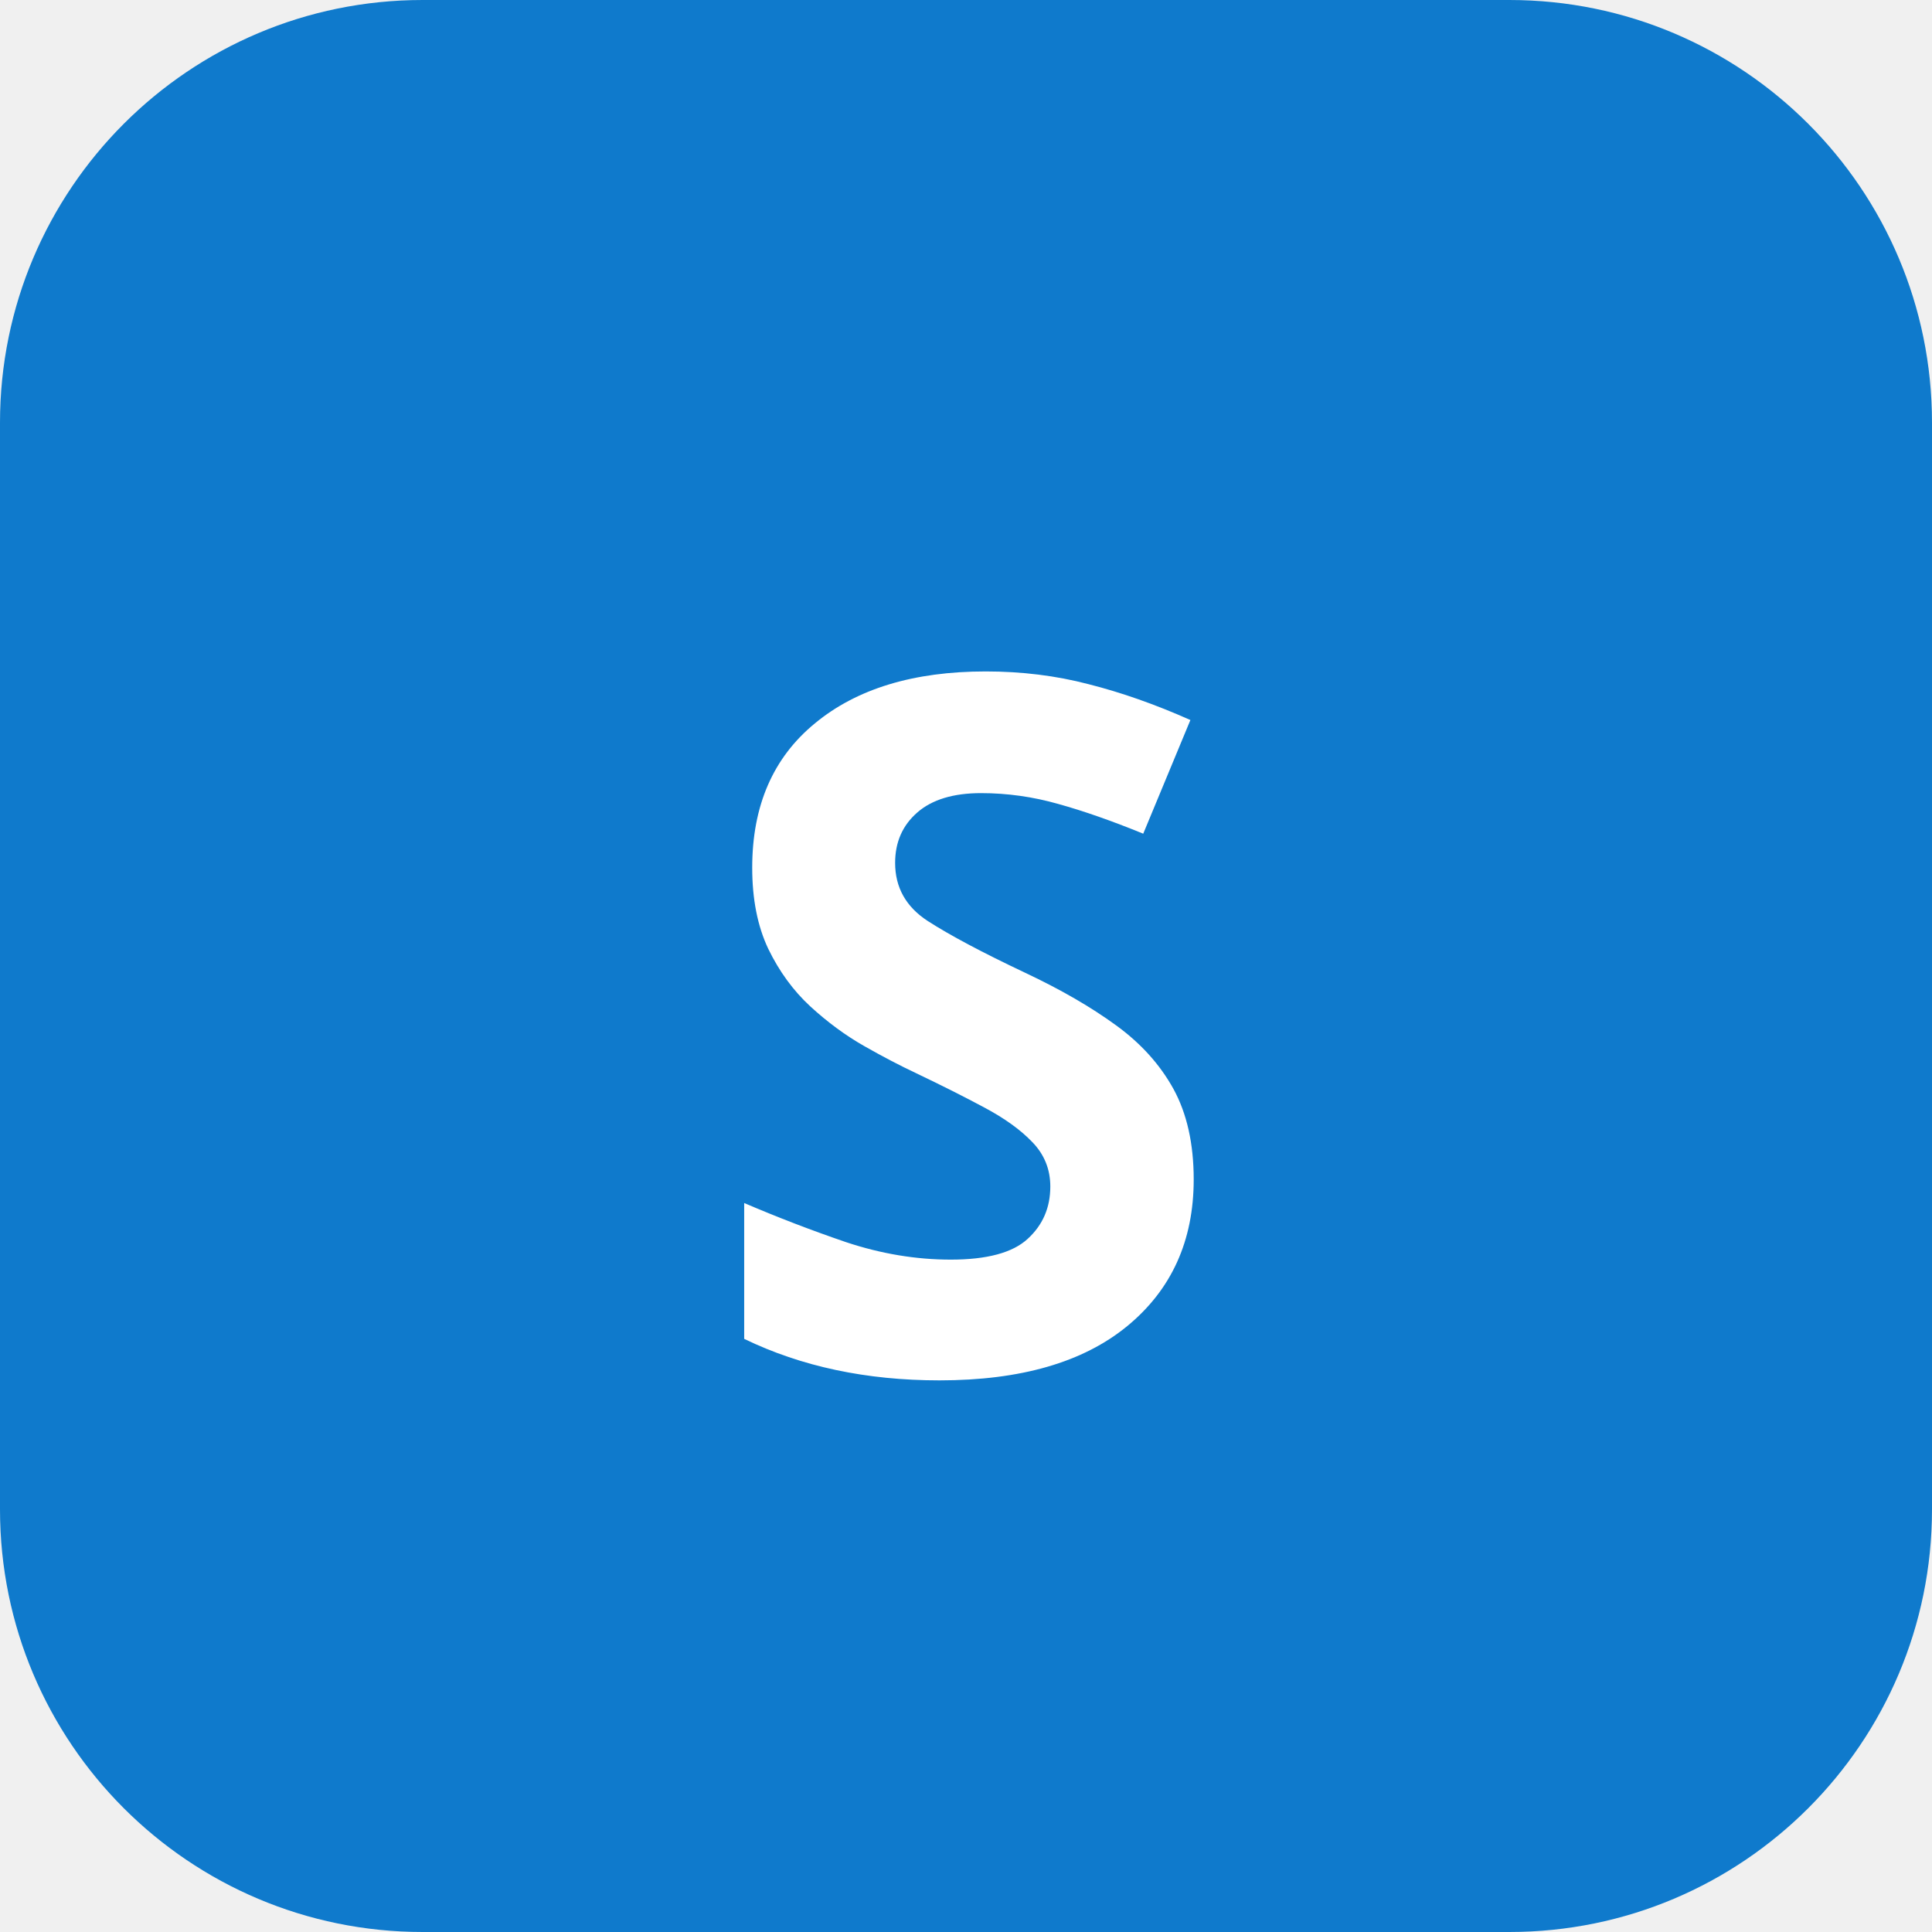
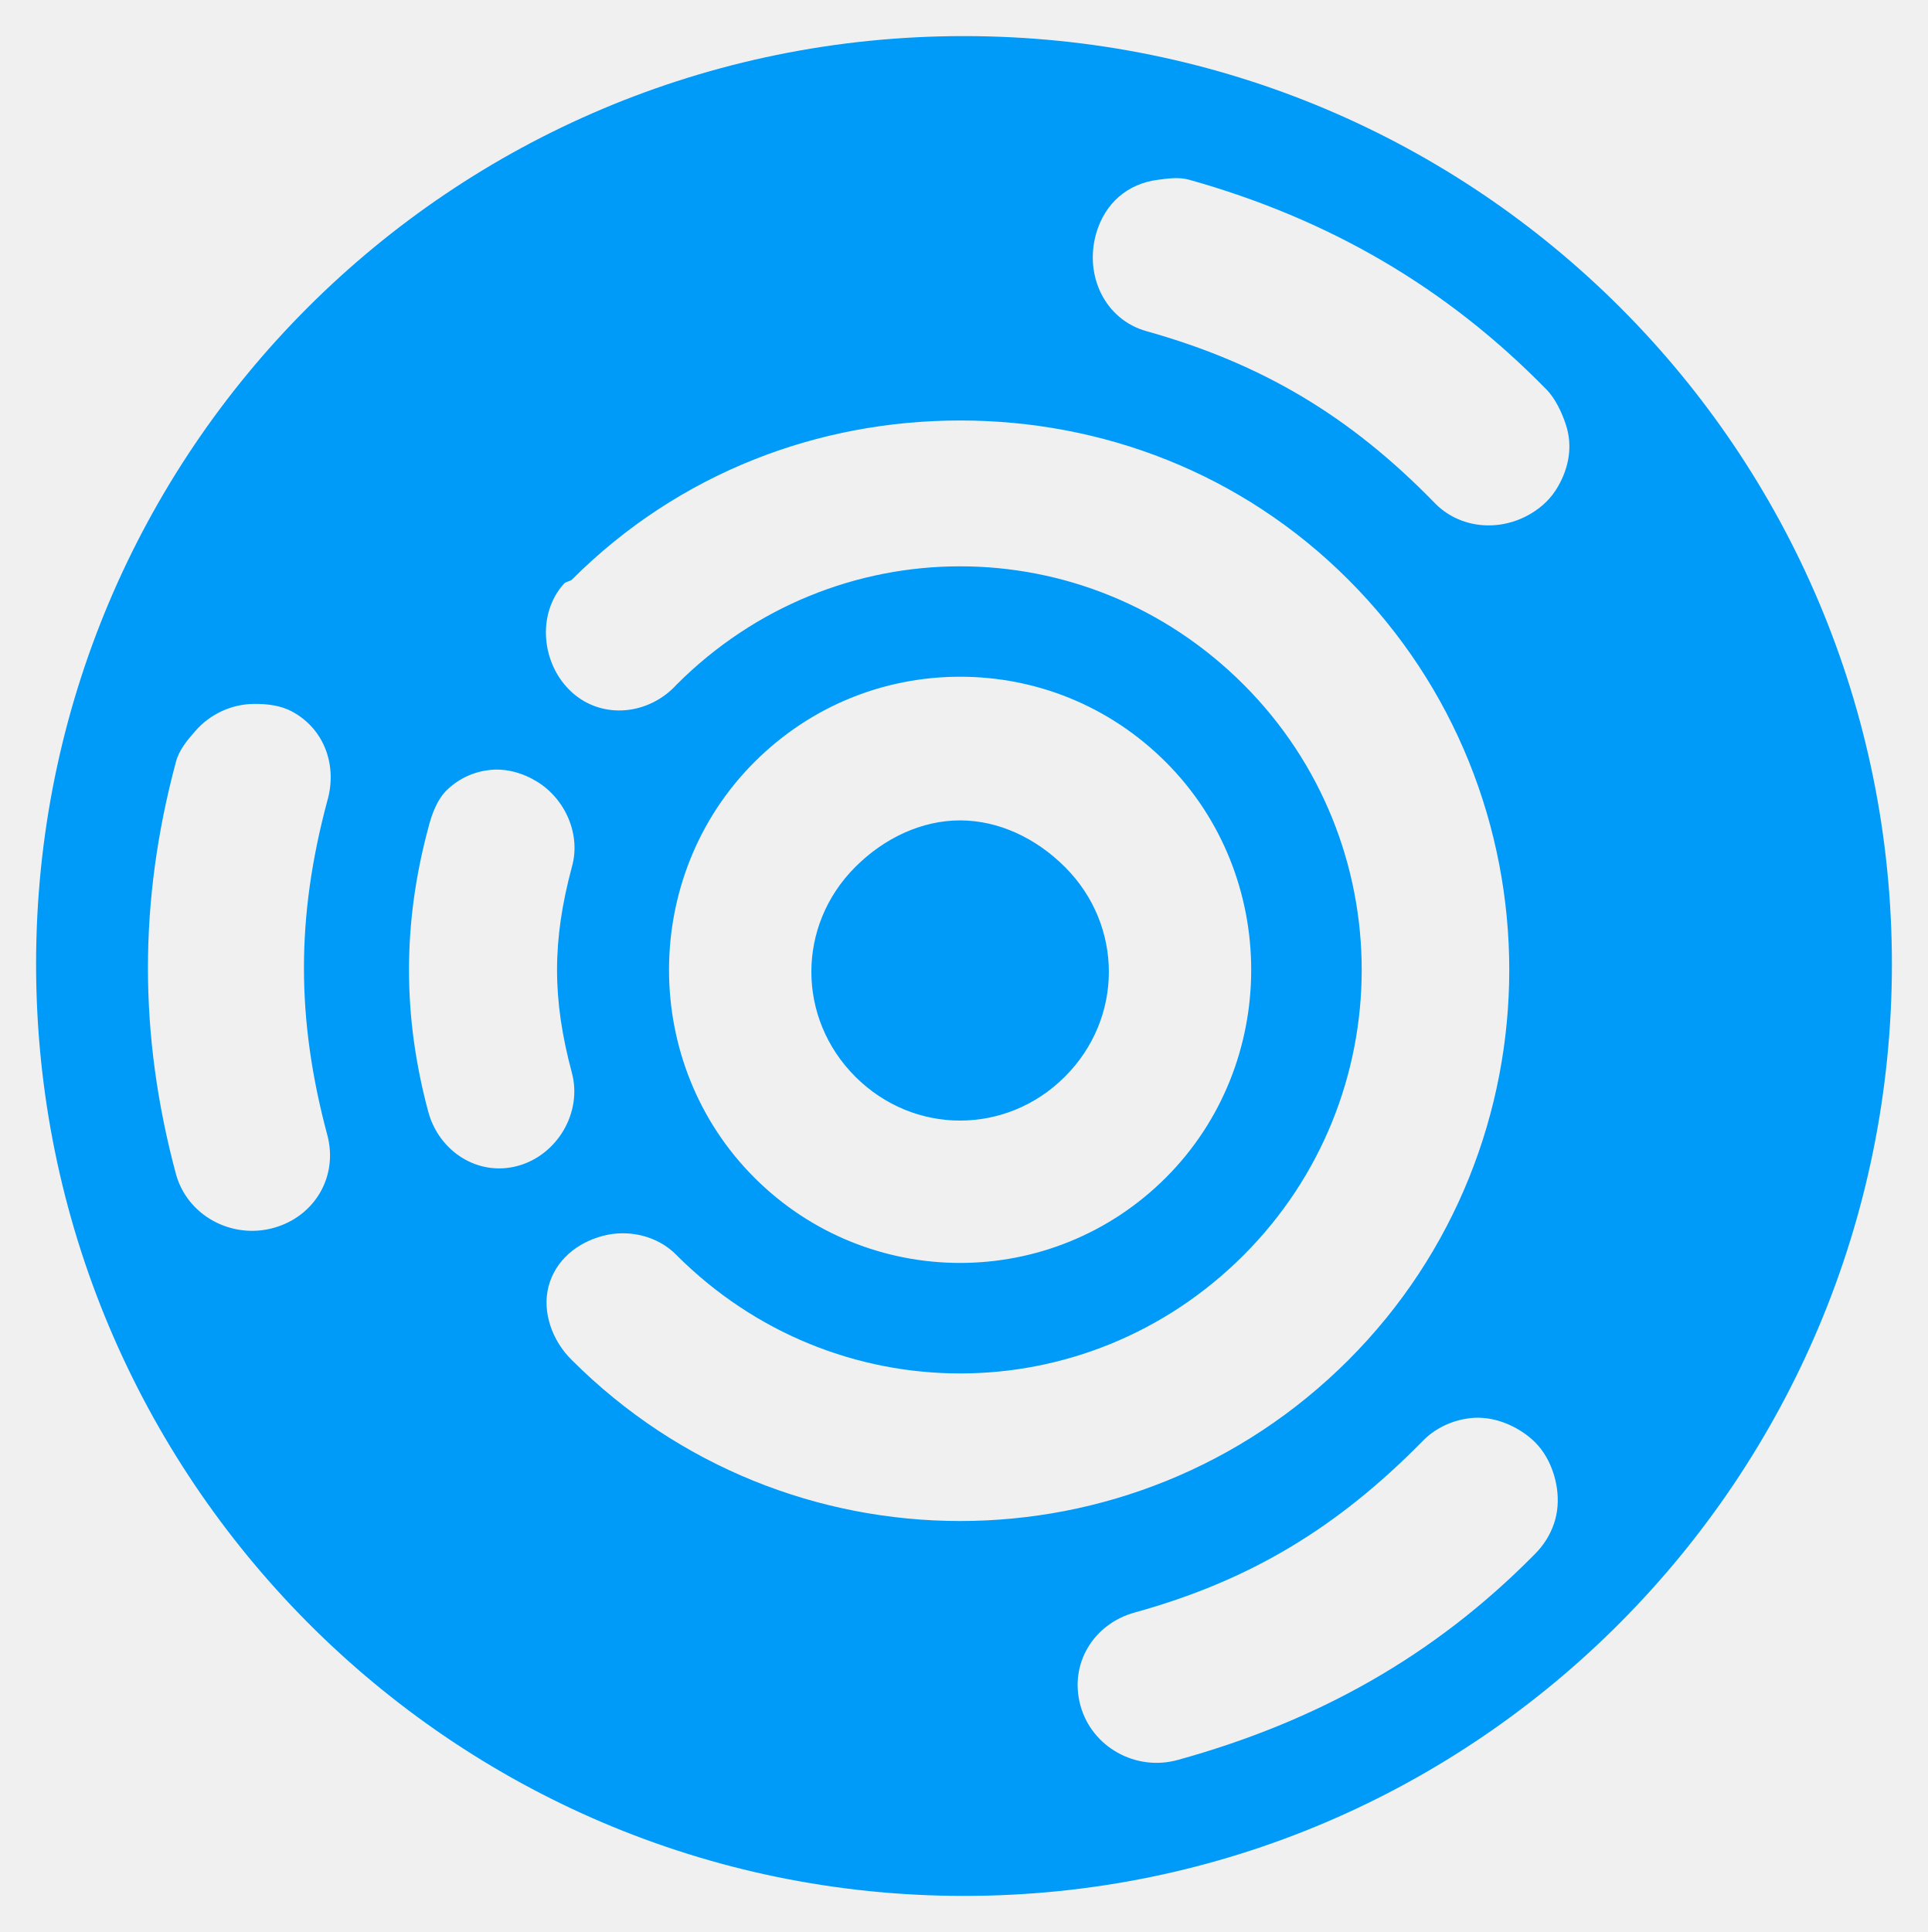
- <svg xmlns="http://www.w3.org/2000/svg" viewBox="0 0 64 64" role="img" aria-label="ubuntu-studio">
-   <rect width="64" height="64" rx="14" fill="#0f7acc" />
-   <text x="32" y="33" font-family="ui-sans-serif,system-ui,sans-serif" font-size="32" font-weight="700" fill="#fff" text-anchor="middle" dominant-baseline="central">S</text>
+ <svg xmlns="http://www.w3.org/2000/svg" xmlns:xlink="http://www.w3.org/1999/xlink" viewBox="0 0 534.277 535.353" version="1.1" width="534.277" height="535.353" id="svg2">
+   <defs id="defs4">
+     <linearGradient id="linearGradient3927">
+       <stop id="stop3929" style="stop-color:#000000;stop-opacity:1" offset="0" />
+       <stop id="stop3931" style="stop-color:#525252;stop-opacity:1" offset="1" />
+     </linearGradient>
+     <linearGradient x1="-654.128" y1="579.768" x2="-654.128" y2="402.603" id="linearGradient3933" xlink:href="#linearGradient3927" gradientUnits="userSpaceOnUse" gradientTransform="matrix(0.9415701,0,0,1,-52.59204,0)" />
+   </defs>
+   <path style="fill:#009bf9;fill-opacity:1;stroke:none" id="path10060-3" d="M 267.139,10 C 124.932,10 10,124.932 10,267.139 c 0,142.207 114.932,258.215 257.139,258.215 142.207,0 257.139,-116.008 257.139,-258.215 C 524.277,124.932 409.346,10 267.139,10 z m 53.795,39.808 c 2.792,-0.351 5.73,-0.806 8.607,0 38.371,10.758 71.13,29.596 98.982,58.098 2.42,2.414 4.323,6.432 5.38,9.683 2.011,6.019 0.843,12.001 -2.152,17.214 -1.797,3.13 -4.26,5.582 -7.531,7.531 -8.723,5.2 -19.957,4.185 -26.897,-3.226 -23.26,-23.803 -47.571,-38.355 -79.616,-47.339 -11.509,-3.219 -17.207,-15.389 -13.987,-26.897 2.417,-8.632 8.837,-14.015 17.214,-15.063 z m -54.87,66.705 c 39.135,0 77.862,14.385 107.589,44.112 59.454,59.454 59.454,156.8 0,216.255 -59.454,59.454 -155.725,59.454 -215.179,0 -5.337,-5.189 -8.348,-13.243 -6.455,-20.442 1.894,-7.199 7.863,-12.094 15.063,-13.987 7.199,-1.894 15.253,0.032 20.442,5.379 43.662,43.662 113.419,43.662 157.081,0 43.662,-43.662 43.662,-114.495 0,-158.156 -43.662,-43.662 -113.419,-43.662 -157.081,0 -7.672,8.448 -20.601,9.824 -29.049,2.152 -8.448,-7.672 -9.824,-21.677 -2.152,-30.125 0.444,-0.493 1.66,-0.629 2.152,-1.074 29.727,-29.727 68.455,-44.112 107.59,-44.112 z m 0,71.009 c 20.797,0 41.26,7.908 57.022,23.67 31.524,31.525 31.524,83.596 0,115.121 -31.525,31.524 -82.52,31.524 -114.045,0 -31.524,-31.525 -31.524,-83.596 0,-115.121 15.762,-15.762 36.225,-23.67 57.022,-23.67 z m -195.813,7.531 c 3.608,-0.032 7.414,0.344 10.759,2.152 8.921,4.852 12.52,14.995 9.683,24.746 -8.614,32.147 -8.614,60.38 0,92.527 3.099,11.542 -3.52,22.722 -15.063,25.821 -11.543,3.099 -23.798,-3.52 -26.897,-15.062 -10.314,-38.493 -10.314,-75.552 0,-114.045 0.844,-3.312 3.123,-6.04 5.38,-8.607 4.152,-4.8 10.126,-7.45 16.138,-7.531 z m 65.63,18.29 c 4.38,-0.448 8.952,0.806 12.911,3.226 7.917,4.841 12.238,14.748 9.683,23.67 -5.478,20.445 -5.478,36.578 0,57.023 2.954,11.015 -4.047,22.866 -15.062,25.821 -11.015,2.954 -21.79,-4.047 -24.746,-15.062 -7.103,-26.508 -7.103,-52.032 0,-78.54 0.971,-3.854 2.472,-8.05 5.38,-10.759 3.388,-3.171 7.454,-4.933 11.835,-5.38 z m 130.183,13.987 c -10.532,0 -20.935,4.796 -29.049,12.911 -16.229,16.229 -16.229,41.869 0,58.098 16.229,16.229 41.869,16.229 58.098,0 16.229,-16.229 16.229,-41.869 0,-58.098 -8.115,-8.114 -18.518,-12.911 -29.049,-12.911 z m 140.942,165.688 c 4.733,-0.644 9.636,0.609 13.987,3.226 3.264,1.962 5.746,4.396 7.531,7.531 2.975,5.226 4.188,12.279 2.152,18.29 -1.071,3.247 -2.951,6.203 -5.38,8.607 -27.964,28.392 -60.568,46.417 -98.982,57.022 -11.522,3.174 -23.722,-3.541 -26.897,-15.063 -3.174,-11.522 3.541,-22.646 15.062,-25.821 32.081,-8.857 56.262,-23.629 79.616,-47.339 3.485,-3.693 8.178,-5.813 12.911,-6.455 z" />
</svg>
